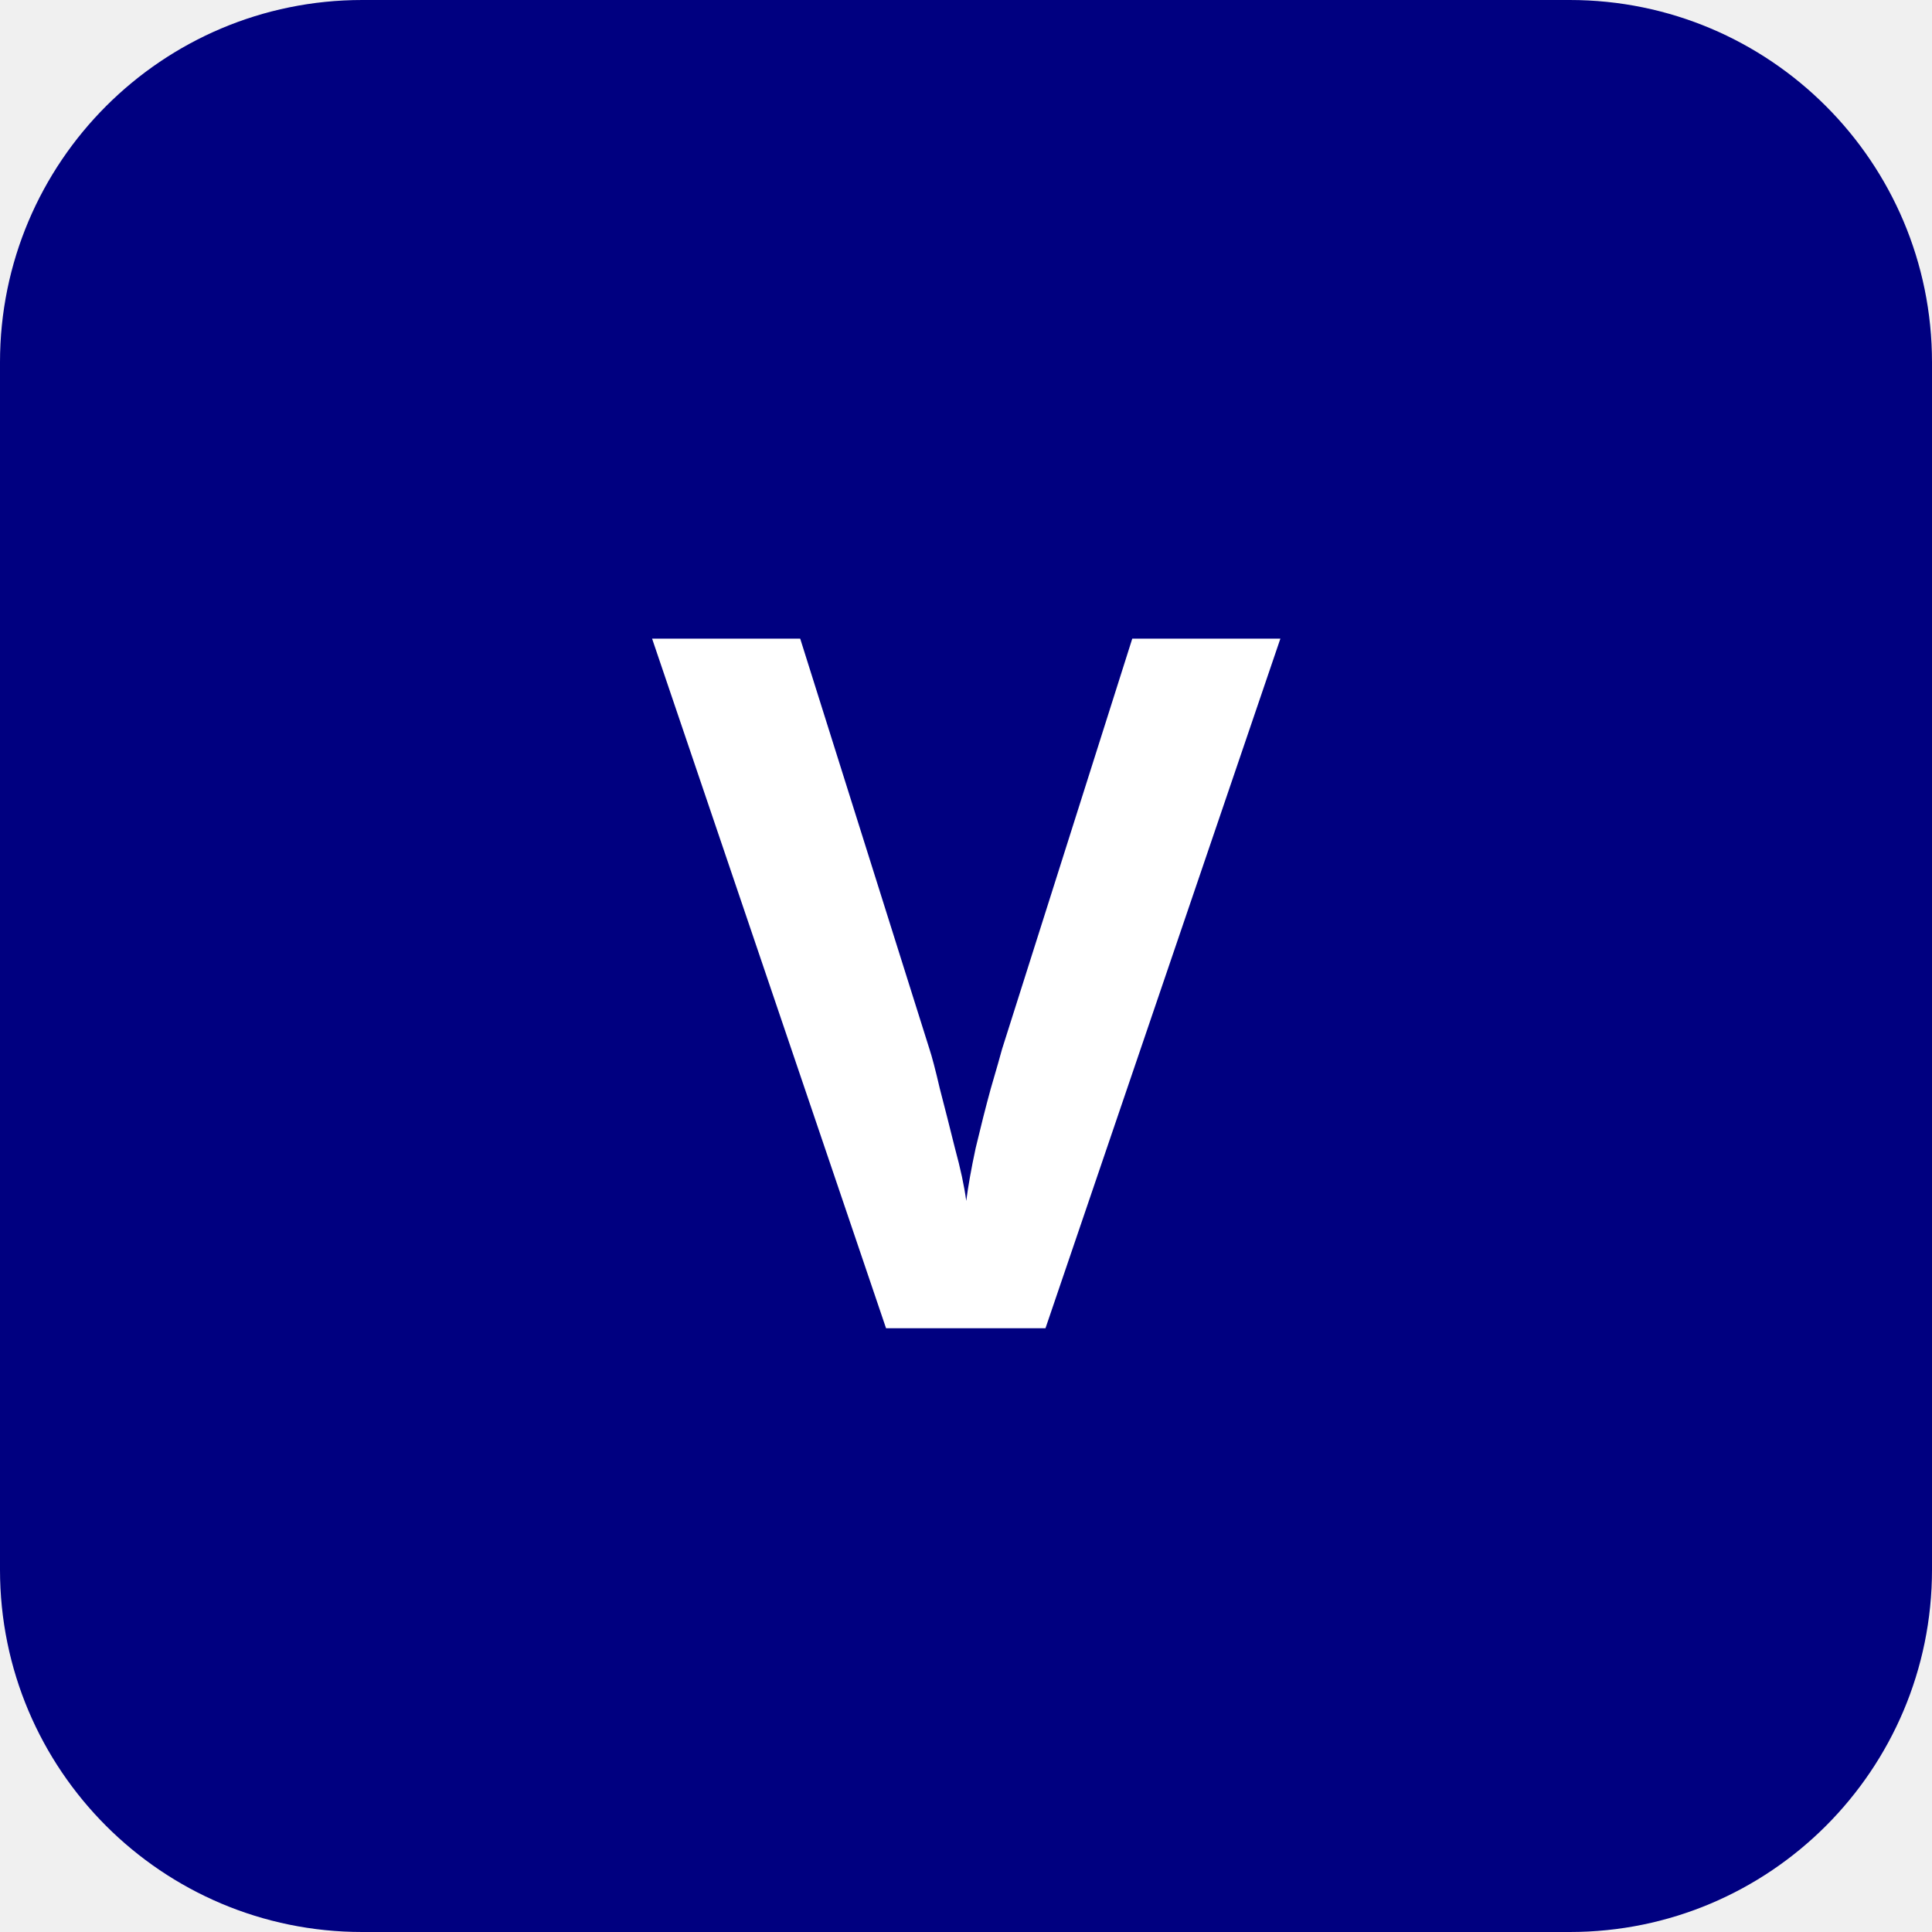
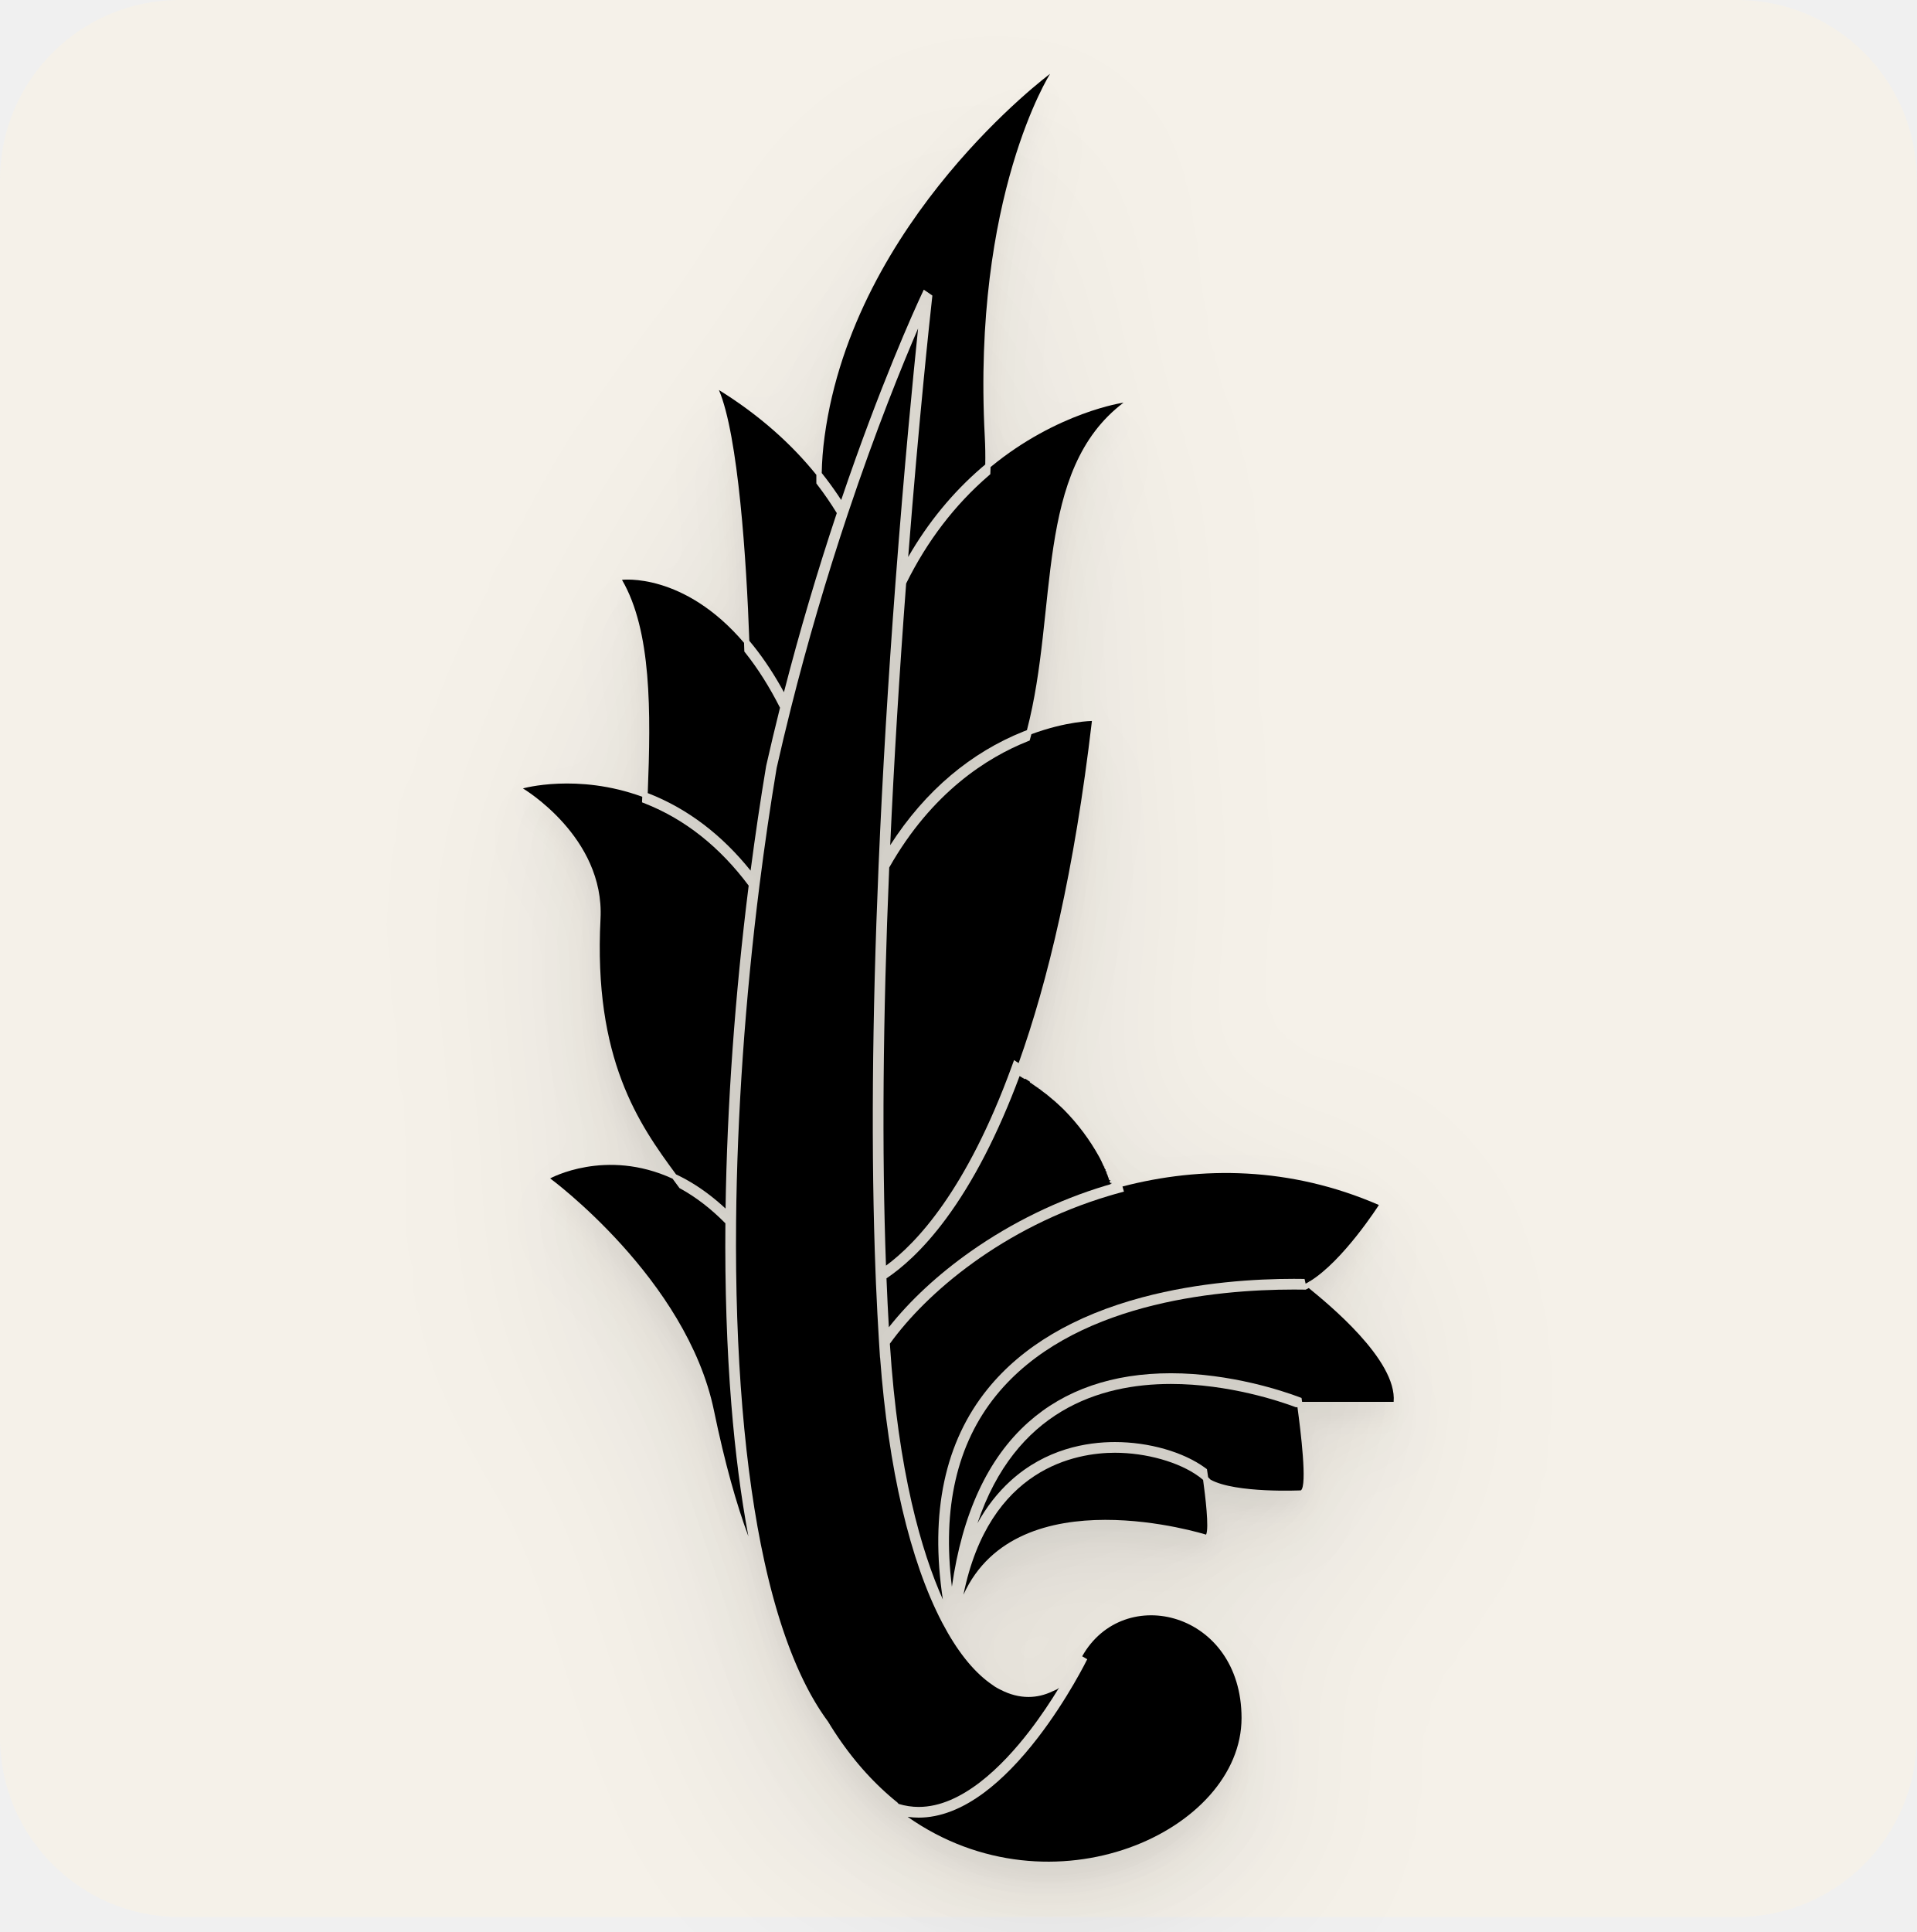
- <svg xmlns="http://www.w3.org/2000/svg" viewBox="0 0 32 32">
-   <rect width="32" height="32" rx="6" fill="#000080" />
-   <text x="16" y="22" font-family="system-ui,sans-serif" font-size="16" font-weight="700" fill="#fff" text-anchor="middle">V</text>
+ <svg xmlns="http://www.w3.org/2000/svg" width="512" height="516" viewBox="0 0 512 516" fill="none">
+   <g clip-path="url(#clip0_1_19)">
+     <rect width="512" height="512" rx="48" fill="#F5F1E9" />
+     <g filter="url(#filter0_ddd_1_19)">
+       <path d="M277.208 464.148C272.484 470.275 267.704 475.165 263 478.685C256.997 483.176 251.08 485.454 245.415 485.454C244.421 485.454 243.429 485.381 242.445 485.24C281.056 512.37 331.643 489.014 331.648 458.853C331.651 430.443 300.189 422.629 289.081 442.359L290.43 443.154C290.378 443.259 285.205 453.779 277.208 464.148Z" fill="black" />
+       <path d="M224.703 133.541C235.125 102.815 244.284 82.702 246.059 78.888L246.766 77.368L248.155 78.307C248.226 78.356 248.299 78.405 248.37 78.455L249.062 78.942L248.969 79.782C248.394 84.963 245.516 111.481 242.6 148.76C247.904 139.558 254.476 131.55 262.199 124.897C262.528 124.614 262.858 124.335 263.187 124.06C263.233 121.673 263.193 119.173 263.055 116.551C259.677 52.37 280.506 19.716 280.506 19.716C280.506 19.716 228.153 58.563 220.272 116.551C219.804 119.998 219.559 123.257 219.504 126.332C219.884 126.809 220.26 127.287 220.629 127.77C222.061 129.639 223.423 131.572 224.703 133.541Z" fill="black" />
+       <path d="M209.41 184.878C213.513 168.922 218.256 152.848 223.529 137.035C221.949 134.458 220.214 131.928 218.36 129.508L218.073 129.131L218.066 128.658C218.058 128.053 218.06 127.44 218.067 126.824C211.454 118.625 202.906 110.907 192.039 104.166C197.214 116.239 199.415 149.775 200.162 171.142C200.563 171.62 200.962 172.108 201.357 172.604C204.229 176.214 206.929 180.332 209.41 184.878Z" fill="black" />
+       <path d="M264.534 126.657L264.064 127.062C255.047 134.831 247.644 144.515 242.055 155.846C240.235 179.963 238.804 203.441 237.794 225.732C242.463 218.455 247.911 212.176 254.042 207.019C259.919 202.075 266.407 198.165 273.325 195.395C273.66 195.261 273.991 195.132 274.32 195.006C282.76 162.716 276.168 125.63 300.123 107.543C300.123 107.543 282.47 110.029 264.601 124.744C264.59 125.178 264.576 125.609 264.559 126.037L264.534 126.657Z" fill="black" />
+       <path d="M200.505 232.53C201.738 223.088 203.131 213.711 204.653 204.607L204.66 204.567L204.668 204.528C205.825 199.401 207.067 194.187 208.36 189.021C205.569 183.506 202.463 178.582 199.123 174.383L198.828 174.013L198.813 173.538C198.796 172.978 198.775 172.358 198.752 171.686C182.613 152.758 166.147 154.864 166.147 154.864C174.066 168.478 173.885 190.034 173.03 211.826C173.186 211.886 173.341 211.946 173.496 212.008C183.754 216.071 192.826 222.968 200.505 232.53Z" fill="black" />
+       <path d="M193.815 322.784C194.213 295.334 196.34 265.608 199.99 236.534C192.269 226.206 183.003 218.848 172.443 214.665L171.5 214.291L171.541 213.278C171.548 213.119 171.554 212.96 171.56 212.801C154.214 206.449 139.688 210.572 139.688 210.572C139.688 210.572 161.543 223.503 160.414 245.376C158.474 282.96 170.739 300.293 180.587 313.656C181.452 314.063 182.311 314.501 183.164 314.97C186.845 316.995 190.416 319.617 193.815 322.784Z" fill="black" />
+       <path d="M193.769 326.728C189.978 322.878 185.95 319.765 181.787 317.474L181.51 317.322L181.323 317.066C180.876 316.456 180.422 315.84 179.961 315.215C179.859 315.077 179.756 314.938 179.654 314.799C161.749 306.561 146.964 314.731 146.964 314.731C146.964 314.731 183.431 341.52 190.718 376.738C193.635 390.837 196.747 401.818 199.913 410.325C197.919 399.699 196.392 387.885 195.359 375.092C194.157 360.192 193.623 343.923 193.769 326.728Z" fill="black" />
+       <path d="M275.043 197.787L274.387 198.049C263.87 202.259 248.962 211.514 237.533 231.699C235.839 271.721 235.549 307.474 236.668 338.025C244.746 332.107 258.202 317.91 270.26 284.829L270.879 283.132L272.102 283.937C279.865 262.232 286.986 232.701 291.679 192.556C291.679 192.556 284.919 192.61 275.513 196.085C275.421 196.426 275.328 196.767 275.232 197.107L275.043 197.787Z" fill="black" />
+       <path d="M320.236 394.342C314.972 390.491 306.177 388.004 297.829 388.004C287.56 388.004 264.264 391.901 257.36 425.912C271.896 393.994 322.174 409.873 322.174 409.873C323.023 408.175 321.954 399.448 321.375 395.248C321.058 394.972 320.716 394.697 320.351 394.426L320.236 394.342Z" fill="black" />
+       <path d="M345.881 375.747C342.038 374.311 328.292 369.626 312.791 369.626C293.696 369.626 271.211 376.777 261.103 406.833C263.535 402.44 266.478 398.662 269.927 395.522C279.345 386.946 290.299 385.145 297.829 385.145C306.882 385.145 316.115 387.785 321.924 392.035L322.405 392.387L322.494 392.976C322.54 393.283 322.62 393.827 322.719 394.536C322.958 394.759 323.183 394.982 323.393 395.207C330.121 398.877 347.507 398.049 347.507 398.049C349.239 396.751 347.443 382.119 346.581 375.837H346.123L345.881 375.747Z" fill="black" />
+       <path d="M348.778 344.442L348.43 344.436C347.504 344.421 346.559 344.413 345.62 344.413C324.481 344.413 286.036 348.092 266.07 372.73C255.612 385.634 251.661 402.775 254.274 423.783C257.055 404.231 263.887 389.496 274.645 379.898C284.412 371.186 297.246 366.768 312.791 366.768C328.771 366.768 342.924 371.591 346.881 373.069L347.676 373.366L347.796 374.206C347.805 374.27 347.815 374.338 347.824 374.408H372.276C373.249 363.221 354.511 348.036 349.61 344.016C349.436 344.11 349.263 344.201 349.09 344.287L348.778 344.442Z" fill="black" />
+       <path d="M298.835 318.639C298.4 318.758 297.969 318.879 297.538 319.002C297.141 319.116 296.75 319.23 296.361 319.346L296.238 319.383C267.896 327.858 247.49 345.259 237.703 358.878C239.92 393.244 246.208 414.545 251.858 427.181C248.354 403.987 252.375 385.089 263.851 370.929C273.053 359.574 286.952 351.35 305.163 346.486C320.419 342.411 335.585 341.555 345.621 341.555C346.575 341.555 347.536 341.563 348.478 341.578L348.765 342.847C349.076 342.684 349.388 342.509 349.701 342.322C349.641 342.214 349.575 342.13 349.519 342.074C349.557 342.112 349.644 342.188 349.761 342.287C358.758 336.86 368.336 321.831 368.336 321.831C344.593 311.518 320.852 311.415 299.841 316.892L300.233 318.259L298.835 318.639Z" fill="black" />
+       <path d="M251.759 433.529L251.756 433.526L251.663 433.348C247.386 425.169 243.786 414.903 240.966 402.834C238.167 390.86 236.195 377.329 235.093 362.562L235.072 362.593L234.827 358.727C234.826 358.704 234.824 358.681 234.823 358.658L234.784 358.049L234.785 358.048C234.491 353.337 234.232 348.359 234.012 343.207L234.007 343.211L233.902 340.508C233.9 340.471 233.899 340.433 233.897 340.396L233.878 339.904L233.879 339.903C232.676 308.803 232.949 272.247 234.691 231.233C234.691 231.231 234.691 231.23 234.691 231.227L234.706 230.892C235.728 206.923 237.249 181.511 239.226 155.353L239.247 155.079C241.569 124.411 243.95 100.174 245.245 87.725C241.138 97.228 234.083 114.486 226.449 137.308C220.715 154.454 215.604 171.912 211.26 189.199C209.928 194.497 208.651 199.853 207.463 205.118C205.765 215.273 204.229 225.769 202.897 236.318L202.892 236.356C199.063 266.679 196.899 297.732 196.631 326.162C196.297 361.658 198.918 393.111 204.211 417.121C204.407 418.01 204.587 418.805 204.761 419.551L204.869 420.011C204.954 420.375 205.041 420.737 205.127 421.098L205.251 421.608C205.34 421.973 205.429 422.337 205.52 422.699L205.627 423.128C205.752 423.628 205.88 424.125 206.008 424.619L206.04 424.738C206.158 425.19 206.277 425.64 206.398 426.088L206.521 426.54C206.614 426.882 206.708 427.222 206.802 427.561L206.938 428.046C207.037 428.398 207.138 428.748 207.238 429.096L207.35 429.486C207.488 429.959 207.628 430.429 207.768 430.896L207.83 431.1C207.951 431.498 208.073 431.895 208.196 432.288L208.333 432.727C208.435 433.048 208.537 433.368 208.639 433.686L208.786 434.14C208.897 434.481 209.009 434.821 209.122 435.159L209.235 435.495C209.385 435.941 209.536 436.384 209.69 436.824L209.778 437.074C209.903 437.43 210.028 437.783 210.155 438.134C210.155 438.134 210.527 439.154 210.638 439.451L210.796 439.873C210.92 440.203 211.045 440.53 211.172 440.855L211.281 441.141C211.444 441.557 211.608 441.971 211.774 442.381L211.888 442.661C212.017 442.978 212.146 443.293 212.277 443.605L212.445 444.005C212.563 444.285 212.682 444.562 212.802 444.84L212.969 445.225C213.109 445.545 213.25 445.861 213.391 446.176L213.492 446.401C213.667 446.788 213.844 447.171 214.022 447.551L214.159 447.839C214.293 448.123 214.428 448.405 214.563 448.684L214.747 449.059C214.874 449.317 215.002 449.573 215.13 449.828L215.308 450.18C215.466 450.49 215.625 450.797 215.785 451.101L215.867 451.259C216.054 451.614 216.244 451.966 216.435 452.314L216.593 452.598C216.733 452.851 216.874 453.103 217.016 453.353L217.214 453.697C217.35 453.934 217.487 454.169 217.626 454.403L217.81 454.715C217.991 455.018 218.174 455.318 218.358 455.615L218.407 455.695C218.591 455.992 218.79 456.304 219.013 456.651L219.191 456.923C219.338 457.147 219.486 457.371 219.634 457.591L219.844 457.902C219.991 458.118 220.139 458.331 220.287 458.543L220.478 458.816C220.713 459.146 220.92 459.433 221.112 459.693L221.149 459.742L221.201 459.828L221.957 461.054L222.125 461.323L222.886 462.511L223.024 462.722L223.73 463.784L223.862 463.98L224.642 465.111L224.827 465.373L225.629 466.493L225.682 466.563L226.454 467.603L226.649 467.861L227.445 468.892L227.627 469.123L228.338 470.011L228.501 470.213L229.306 471.181C229.383 471.273 229.46 471.365 229.538 471.456L230.352 472.4L230.492 472.558L231.217 473.368L231.462 473.639L232.266 474.503L232.514 474.765L233.194 475.47L233.409 475.691L234.22 476.501C234.316 476.596 234.413 476.691 234.51 476.785L235.322 477.567L235.549 477.779L236.218 478.398C236.218 478.398 236.442 478.604 236.516 478.671L237.321 479.388C237.392 479.451 237.628 479.656 237.628 479.656L238.281 480.216C238.281 480.216 238.495 480.398 238.549 480.444L239.357 481.111C239.467 481.201 239.578 481.29 239.689 481.38L240.045 481.787C241.796 482.324 243.602 482.596 245.414 482.596C256.95 482.596 267.84 471.615 274.945 462.403C278.098 458.314 280.801 454.205 282.906 450.752L282.413 451.155L282.347 451.189L281.171 451.713C279.087 452.718 276.918 453.227 274.724 453.227C272.258 453.227 269.763 452.585 267.309 451.318L267.285 451.307C267.155 451.244 267.025 451.179 266.896 451.112L266.712 451.015L266.587 450.948C266.544 450.924 266.501 450.9 266.458 450.877L266.232 450.748L266.046 450.639L265.772 450.473L265.704 450.43L264.306 449.445C259.793 446.13 255.572 440.775 251.759 433.529Z" fill="black" />
+       <path d="M272.361 287.394C266.606 302.84 259.972 315.688 252.629 325.596C246.344 334.076 240.66 338.843 236.801 341.42C236.983 345.917 237.196 350.293 237.436 354.483C243.1 347.303 250.607 340.344 259.356 334.191C270.261 326.521 282.684 320.468 295.291 316.683L295.321 316.668L295.452 316.635C295.856 316.514 296.262 316.396 296.668 316.278C296.658 316.245 296.647 316.21 296.636 316.176L296.937 316.078C296.913 316.016 296.89 315.954 296.865 315.892L296.575 315.987C296.513 315.798 296.45 315.611 296.387 315.425L296.645 315.337C296.624 315.282 296.602 315.228 296.58 315.174L296.33 315.26C296.252 315.034 296.173 314.809 296.091 314.585L296.305 314.507C296.301 314.498 296.297 314.488 296.293 314.478L296.081 314.555C295.991 314.309 295.9 314.065 295.807 313.823L295.983 313.755C295.977 313.74 295.97 313.725 295.963 313.71L295.789 313.776C295.706 313.561 295.622 313.347 295.536 313.135L295.681 313.076C295.658 313.025 295.634 312.974 295.61 312.923L295.473 312.978C295.4 312.799 295.326 312.621 295.252 312.443L295.367 312.395C295.341 312.34 295.315 312.285 295.288 312.23L295.181 312.276C295.102 312.091 295.022 311.907 294.942 311.724L295.028 311.686C295.009 311.647 294.989 311.607 294.97 311.567L294.889 311.603C294.69 311.155 294.481 310.704 294.268 310.263L294.303 310.246C294.286 310.214 294.27 310.182 294.253 310.149L294.22 310.165C294.131 309.983 294.042 309.801 293.951 309.621L293.968 309.612C293.941 309.562 293.914 309.511 293.887 309.461L293.874 309.468C293.789 309.301 293.703 309.134 293.617 308.969C291.073 304.373 287.917 300.164 284.26 296.45C284.146 296.339 284.033 296.228 283.92 296.118L283.926 296.113C283.892 296.079 283.859 296.046 283.825 296.013L283.818 296.02C283.692 295.899 283.566 295.778 283.439 295.658L283.452 295.644C283.432 295.625 283.413 295.607 283.393 295.588L283.38 295.602C283.084 295.323 282.779 295.043 282.476 294.769L282.503 294.739C282.48 294.717 282.456 294.695 282.432 294.673L282.404 294.705C282.28 294.593 282.155 294.482 282.031 294.373L282.065 294.335C282.031 294.304 281.999 294.274 281.966 294.244L281.93 294.284C281.81 294.178 281.69 294.073 281.57 293.969L281.609 293.924C281.58 293.898 281.552 293.872 281.523 293.847L281.482 293.894C281.339 293.77 281.195 293.648 281.052 293.526L281.098 293.472C281.094 293.469 281.091 293.466 281.087 293.463L281.042 293.517C280.747 293.269 280.44 293.015 280.129 292.763L280.186 292.693C280.161 292.671 280.135 292.649 280.109 292.628L280.051 292.7C279.928 292.6 279.804 292.501 279.68 292.403L279.743 292.325C279.713 292.3 279.683 292.276 279.653 292.252L279.59 292.331C279.462 292.23 279.335 292.13 279.207 292.03L279.274 291.944C279.255 291.928 279.235 291.913 279.215 291.897L279.148 291.984C278.85 291.752 278.544 291.519 278.24 291.292L278.315 291.19C278.308 291.185 278.301 291.179 278.294 291.174L278.218 291.276C278.079 291.172 277.94 291.069 277.801 290.968L277.88 290.86C277.857 290.842 277.832 290.824 277.808 290.805L277.728 290.914C277.603 290.822 277.476 290.731 277.351 290.641L277.433 290.527C277.411 290.51 277.389 290.494 277.366 290.477L277.284 290.592C277.143 290.491 277.002 290.391 276.862 290.291L276.947 290.171C276.944 290.169 276.94 290.166 276.937 290.164L276.852 290.284C276.559 290.078 276.258 289.869 275.957 289.665L276.047 289.533C276.038 289.526 276.029 289.52 276.02 289.513L275.93 289.646C275.795 289.555 275.66 289.464 275.527 289.375L275.618 289.239C275.6 289.227 275.582 289.214 275.565 289.202L275.473 289.339C275.342 289.252 275.21 289.165 275.08 289.08L275.172 288.939C274.732 288.645 274.287 288.356 273.838 288.075L273.743 288.227C273.609 288.143 273.476 288.062 273.344 287.981L273.438 287.826C273.431 287.822 273.423 287.817 273.415 287.812L273.321 287.967C273.004 287.773 272.683 287.582 272.361 287.394Z" fill="black" />
+     </g>
+   </g>
+   <defs>
+     <filter id="filter0_ddd_1_19" x="83.688" y="-18.284" width="344.625" height="589.501" filterUnits="userSpaceOnUse" color-interpolation-filters="sRGB">
+       <feFlood flood-opacity="0" result="BackgroundImageFix" />
+       <feColorMatrix in="SourceAlpha" type="matrix" values="0 0 0 0 0 0 0 0 0 0 0 0 0 0 0 0 0 0 127 0" result="hardAlpha" />
+       <feOffset dy="18" />
+       <feGaussianBlur stdDeviation="28" />
+       <feColorMatrix type="matrix" values="0 0 0 0 0 0 0 0 0 0 0 0 0 0 0 0 0 0 0.1 0" />
+       <feBlend mode="normal" in2="BackgroundImageFix" result="effect1_dropShadow_1_19" />
+       <feColorMatrix in="SourceAlpha" type="matrix" values="0 0 0 0 0 0 0 0 0 0 0 0 0 0 0 0 0 0 127 0" result="hardAlpha" />
+       <feOffset dy="10" />
+       <feGaussianBlur stdDeviation="9" />
+       <feColorMatrix type="matrix" values="0 0 0 0 0 0 0 0 0 0 0 0 0 0 0 0 0 0 0.05 0" />
+       <feBlend mode="normal" in2="effect1_dropShadow_1_19" result="effect2_dropShadow_1_19" />
+       <feColorMatrix in="SourceAlpha" type="matrix" values="0 0 0 0 0 0 0 0 0 0 0 0 0 0 0 0 0 0 127 0" result="hardAlpha" />
+       <feOffset dy="4" />
+       <feGaussianBlur stdDeviation="3" />
+       <feColorMatrix type="matrix" values="0 0 0 0 0 0 0 0 0 0 0 0 0 0 0 0 0 0 0.04 0" />
+       <feBlend mode="normal" in2="effect2_dropShadow_1_19" result="effect3_dropShadow_1_19" />
+       <feBlend mode="normal" in="SourceGraphic" in2="effect3_dropShadow_1_19" result="shape" />
+     </filter>
+     <clipPath id="clip0_1_19">
+       <rect width="512" height="516" fill="white" />
+     </clipPath>
+   </defs>
</svg>
